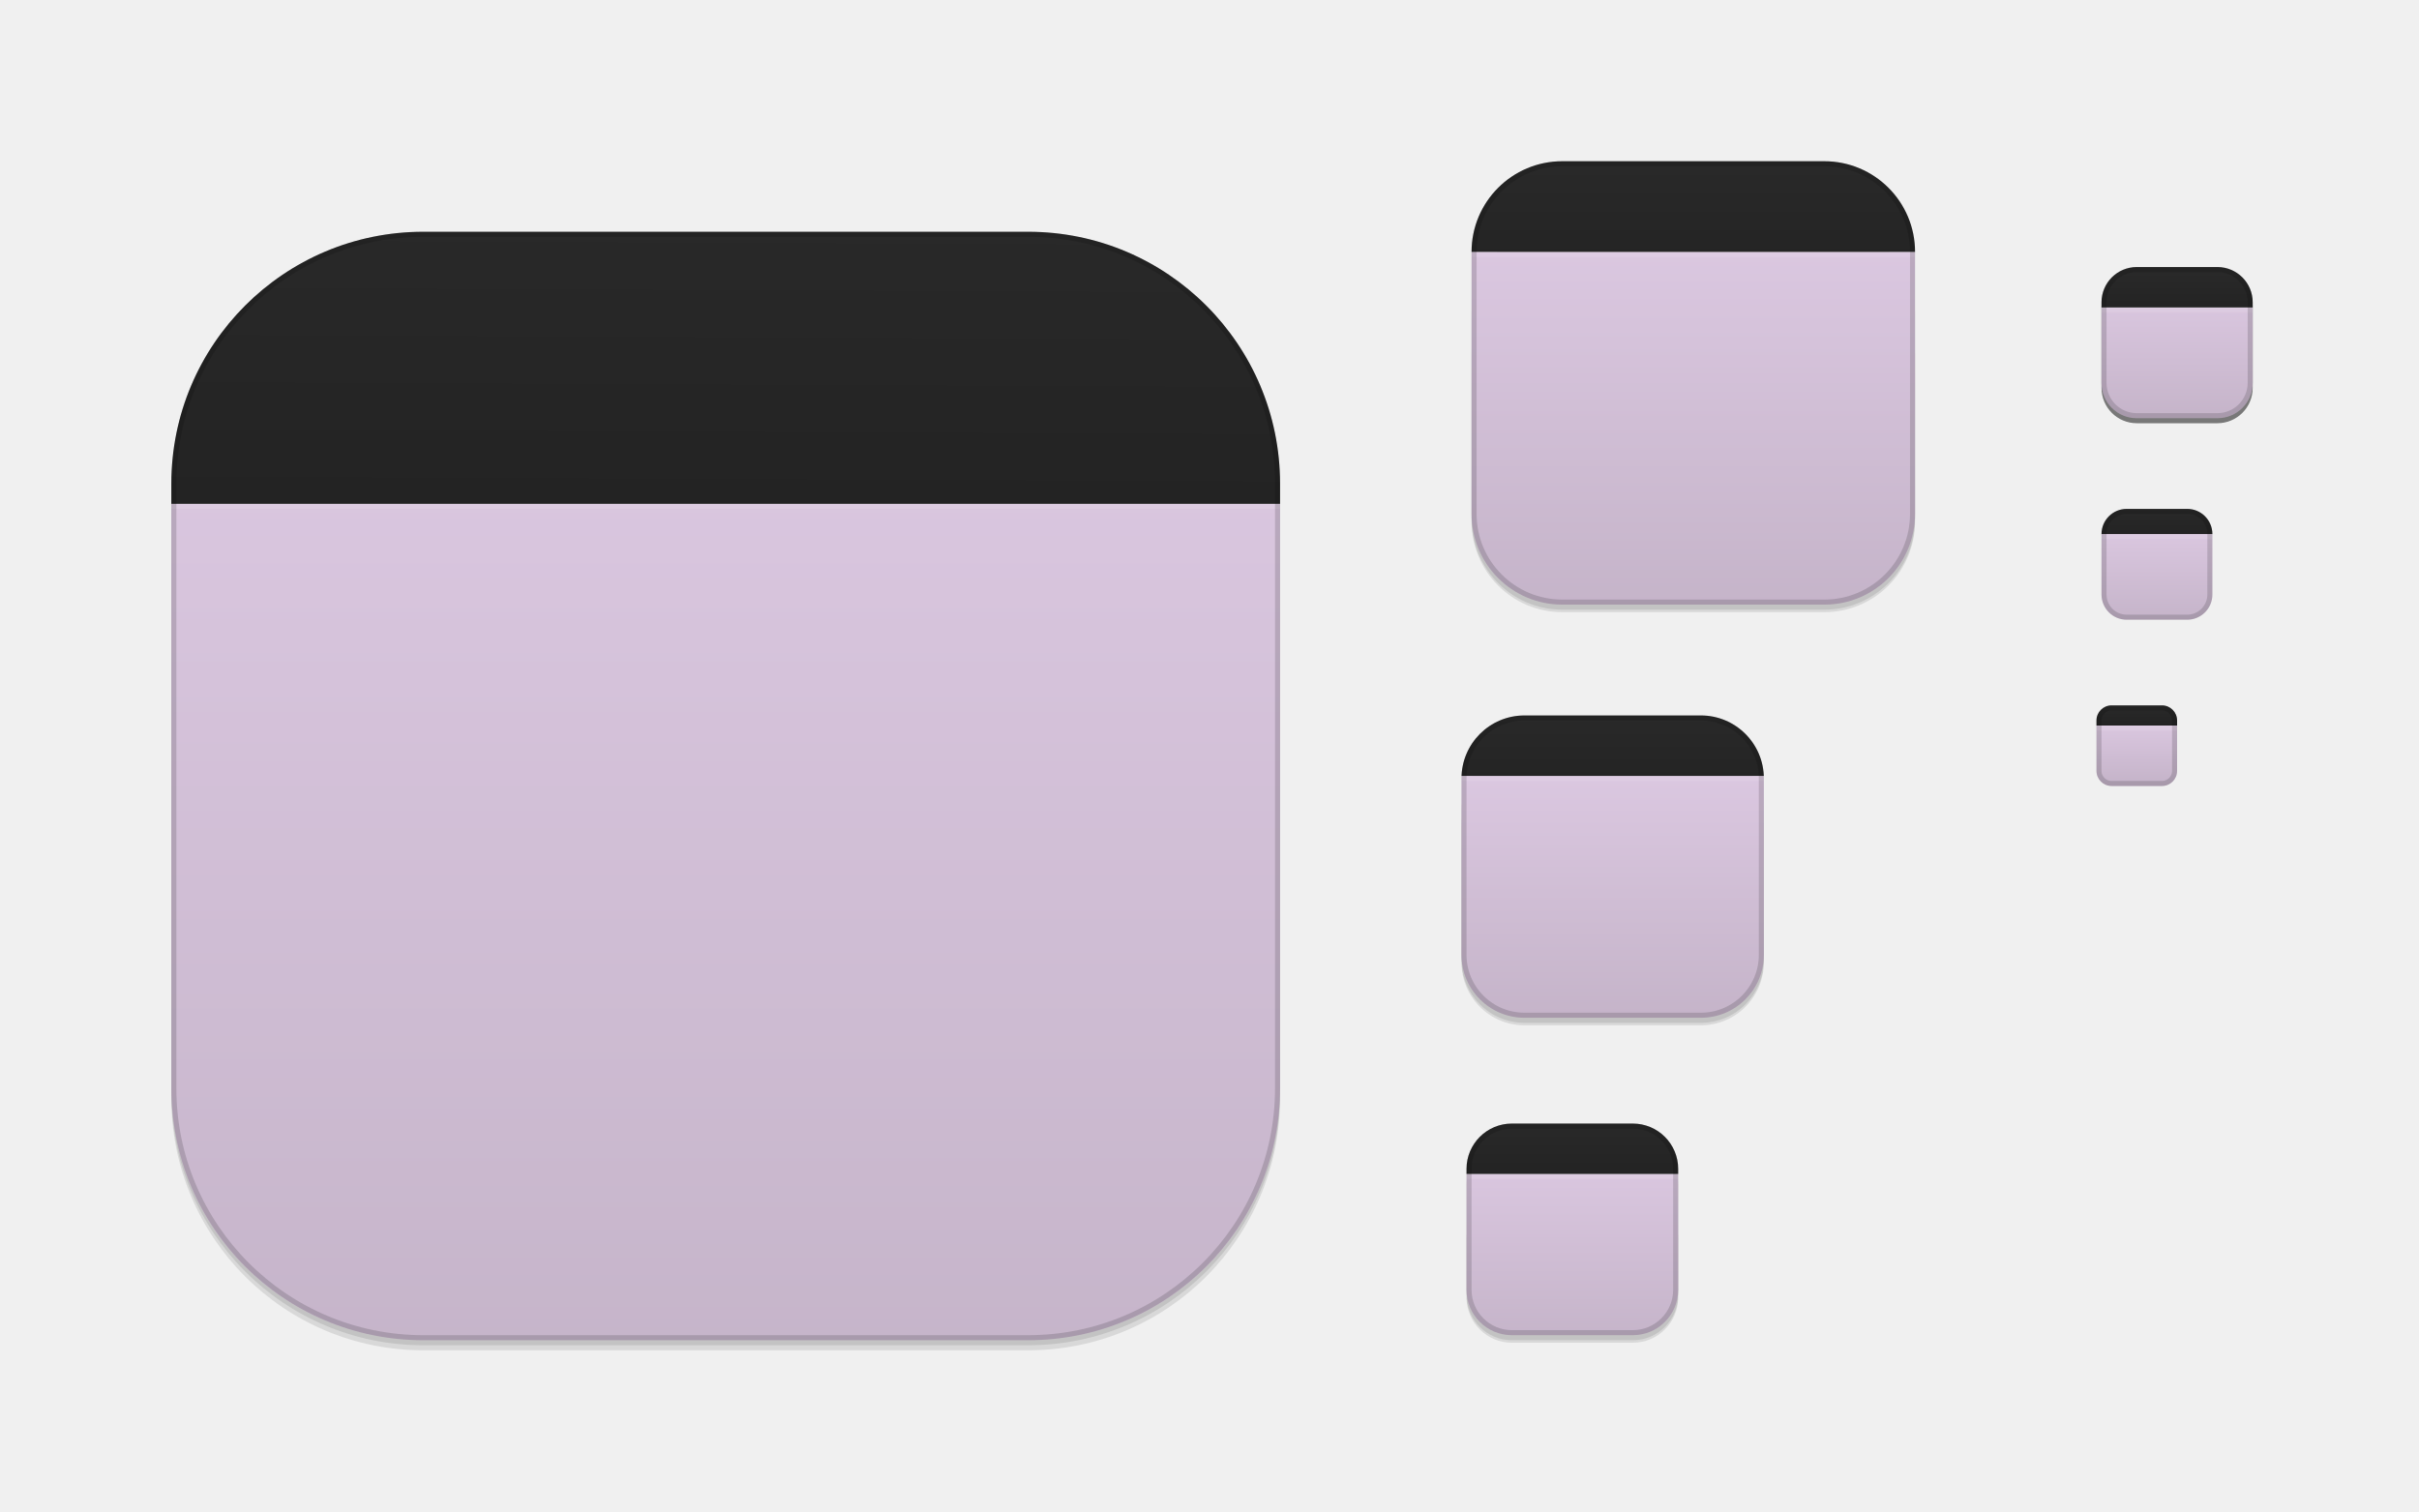
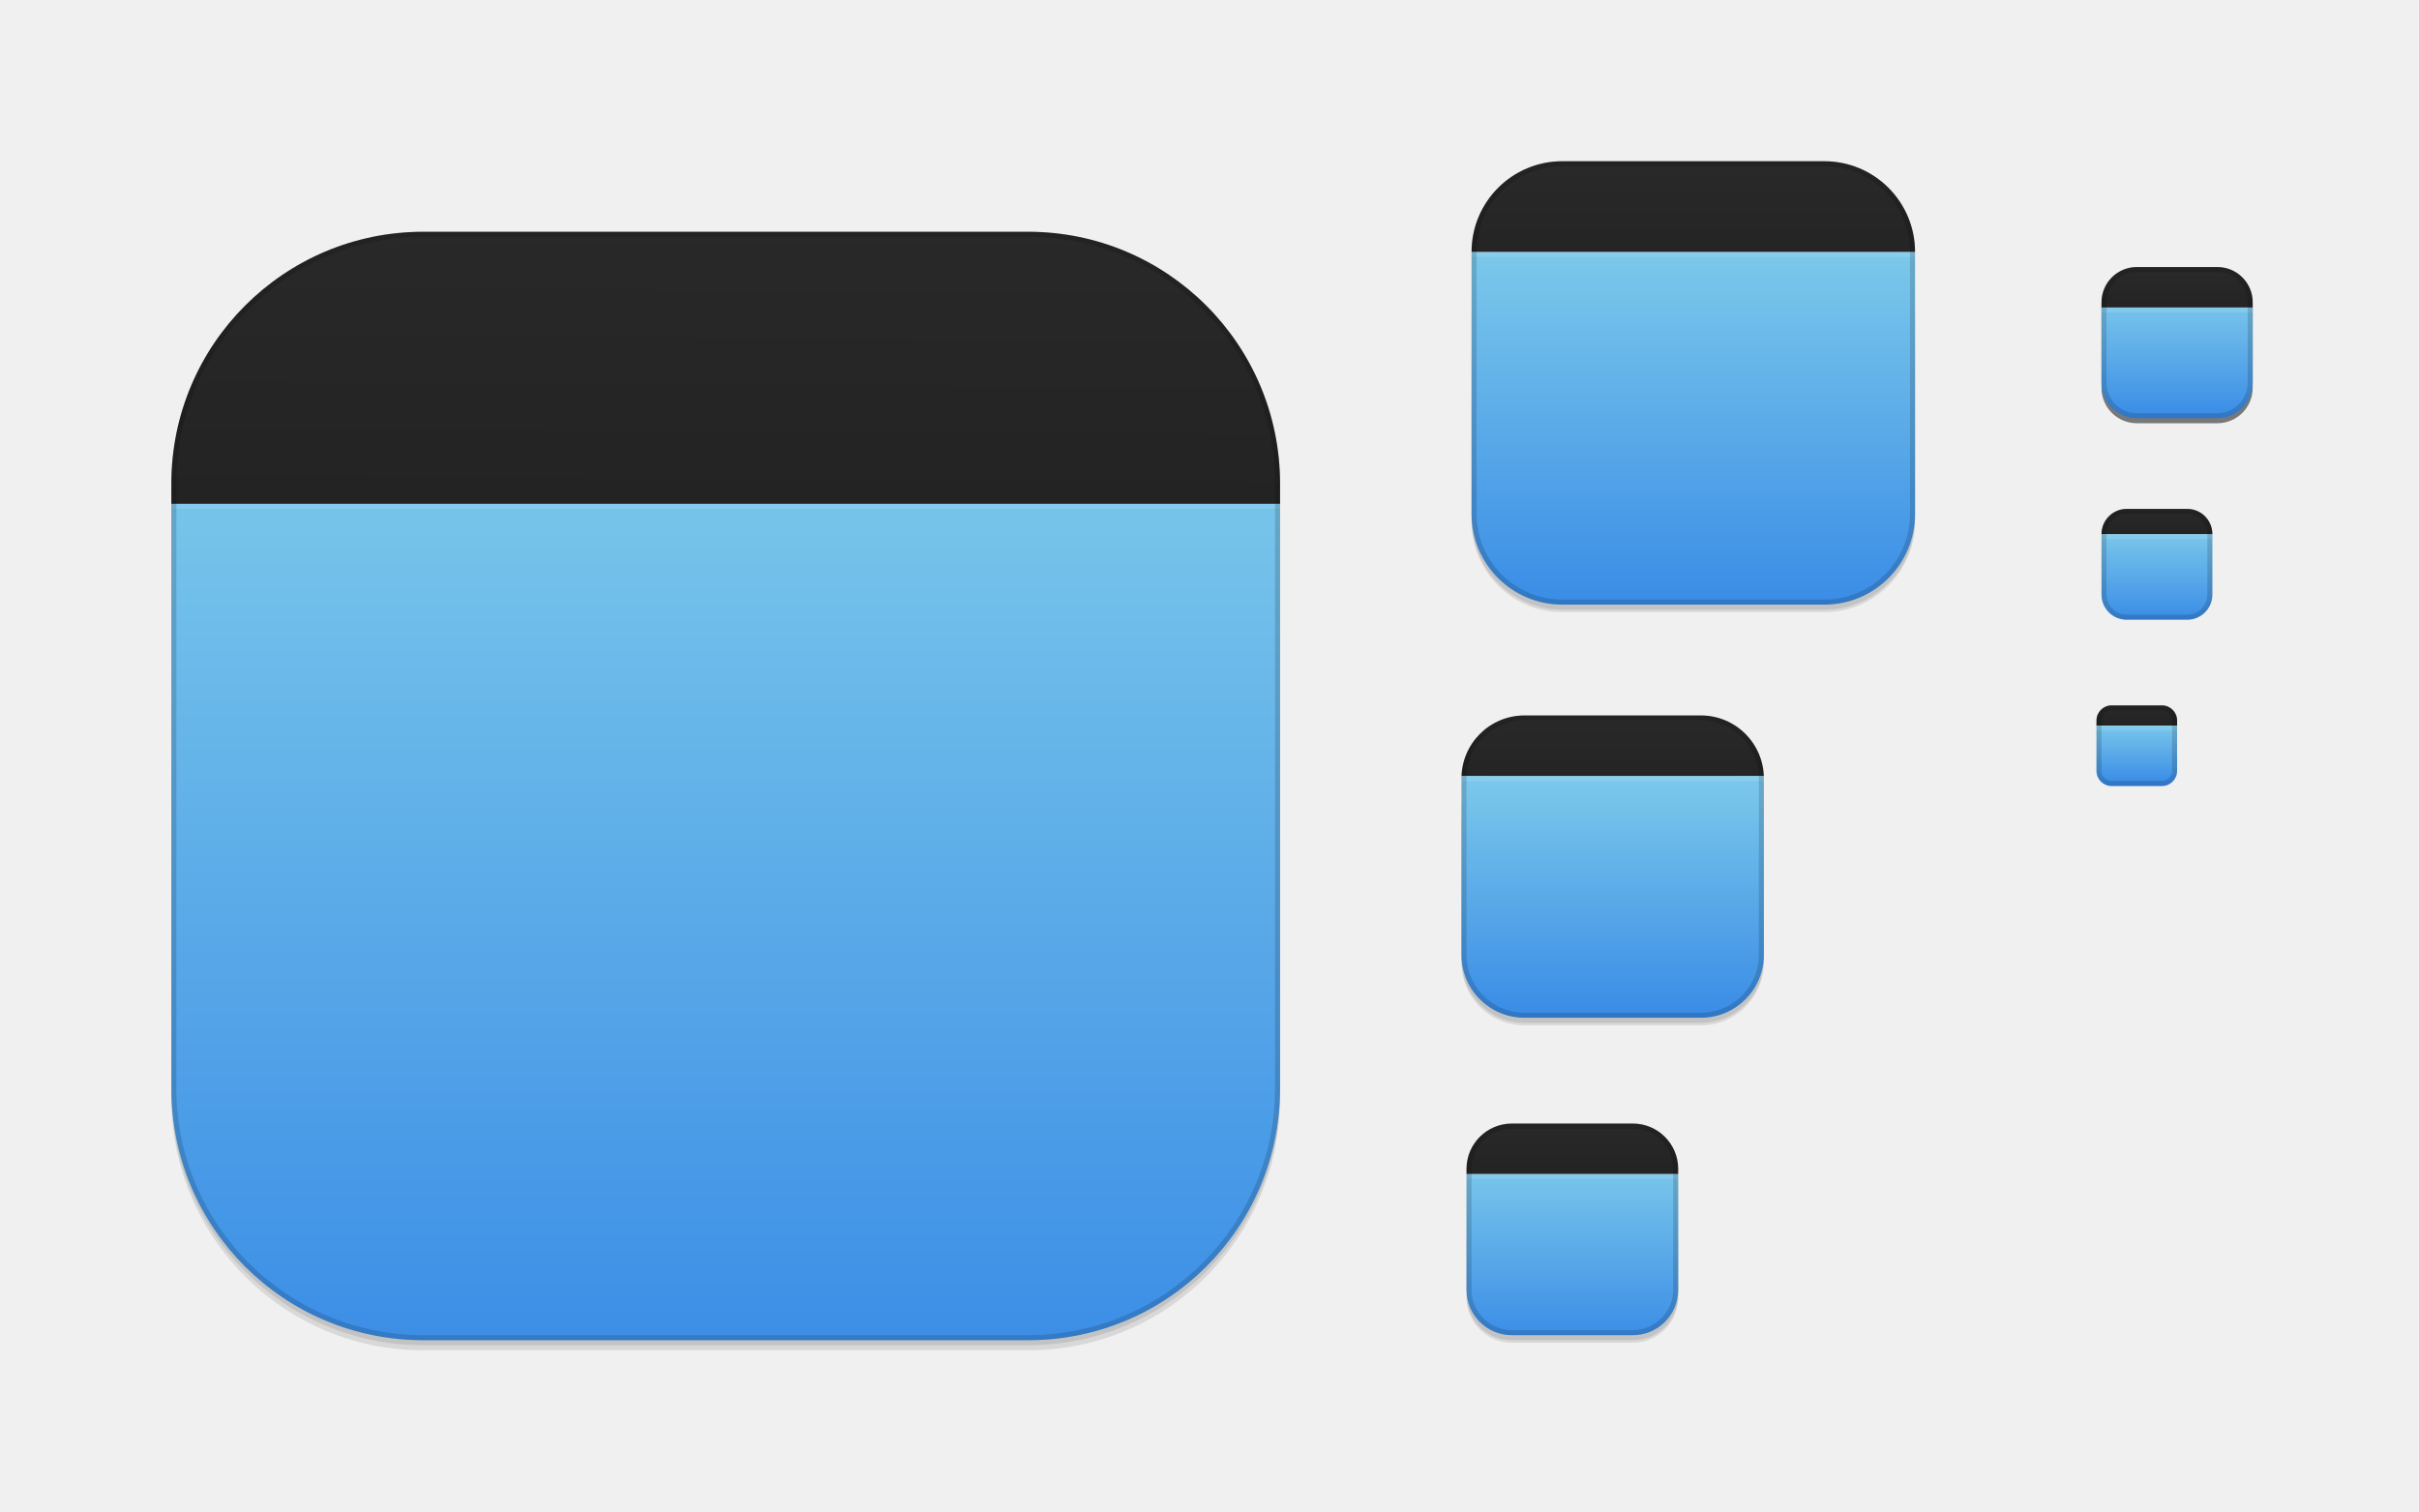
<svg xmlns="http://www.w3.org/2000/svg" xmlns:xlink="http://www.w3.org/1999/xlink" width="480" height="300" id="svg11300" version="1.0" style="display:inline;enable-background:new">
  <defs id="defs3">
    <linearGradient id="linearGradient3870">
      <stop style="stop-color:#292929;stop-opacity:1;" offset="0" id="stop3872" />
      <stop style="stop-color:#111111;stop-opacity:1;" offset="1" id="stop3874" />
    </linearGradient>
    <linearGradient id="outerBackgroundGradient">
-       <stop style="stop-color:#c4b3c8;stop-opacity:1;" offset="0" id="stop3864-8-6" />
-       <stop style="stop-color:#e1cde7;stop-opacity:1;" offset="1" id="stop3866-9-1" />
+       <stop style="stop-color:#3689e6;stop-opacity:1" offset="0" id="stop3864-8-6" />
+       <stop style="stop-color:#90dbec;stop-opacity:1" offset="1" id="stop3866-9-1" />
    </linearGradient>
    <linearGradient xlink:href="#outerBackgroundGradient" id="linearGradient4097" gradientUnits="userSpaceOnUse" x1="264" y1="280" x2="264" y2="40" gradientTransform="matrix(0.06666667,0,0,0.06666667,414.4,137.3333)" />
    <linearGradient xlink:href="#outerBackgroundGradient" id="linearGradient4101" gradientUnits="userSpaceOnUse" gradientTransform="matrix(0.0875,0,0,0.0875,414.9,97.5)" x1="286.857" y1="302.857" x2="286.857" y2="28.571" />
    <linearGradient xlink:href="#outerBackgroundGradient" id="linearGradient4153" gradientUnits="userSpaceOnUse" gradientTransform="matrix(0.1193182,0,0,0.1193182,414.1364,48.22727)" x1="283.81" y1="299.81" x2="283.81" y2="31.619" />
    <linearGradient xlink:href="#outerBackgroundGradient" id="linearGradient4869" gradientUnits="userSpaceOnUse" gradientTransform="matrix(0.175,0,0,0.175,286.8,216)" x1="281.143" y1="297.143" x2="281.143" y2="22.857" />
    <clipPath clipPathUnits="userSpaceOnUse" id="clipPath4891">
      <rect ry="9" y="223" x="307" height="42" width="42" id="rect4893" style="color:#bebebe;fill:url(#linearGradient4895);fill-opacity:1;fill-rule:nonzero;stroke:none;stroke-width:0;marker:none;visibility:visible;display:inline;overflow:visible;enable-background:accumulate" transform="matrix(0,1,-1,0,0,0)" />
    </clipPath>
    <linearGradient xlink:href="#outerBackgroundGradient" id="linearGradient4895" gradientUnits="userSpaceOnUse" gradientTransform="matrix(0.175,0,0,0.175,302.8,216)" x1="144" y1="280" x2="144" y2="40" />
    <clipPath clipPathUnits="userSpaceOnUse" id="clipPath4044">
      <rect ry="4" y="85" x="433" height="22" width="22" id="rect4046" style="color:#bebebe;fill:url(#linearGradient4048);fill-opacity:1;fill-rule:nonzero;stroke:none;stroke-width:0;marker:none;visibility:visible;display:inline;overflow:visible;enable-background:accumulate" />
    </clipPath>
    <linearGradient xlink:href="#outerBackgroundGradient" id="linearGradient4048" gradientUnits="userSpaceOnUse" gradientTransform="matrix(0.0875,0,0,0.0875,430.9,81.5)" x1="149.714" y1="291.429" x2="149.714" y2="40" />
    <clipPath clipPathUnits="userSpaceOnUse" id="clipPath4089">
      <rect style="color:#bebebe;fill:url(#linearGradient4093);fill-opacity:1;fill-rule:nonzero;stroke:none;stroke-width:0;marker:none;visibility:visible;display:inline;overflow:visible;enable-background:accumulate" id="rect4091" width="30" height="30" x="433" y="37" ry="6" />
    </clipPath>
    <linearGradient xlink:href="#outerBackgroundGradient" id="linearGradient4093" gradientUnits="userSpaceOnUse" gradientTransform="matrix(0.1193182,0,0,0.1193182,430.1364,32.22727)" x1="149.714" y1="291.429" x2="149.714" y2="40" />
    <clipPath clipPathUnits="userSpaceOnUse" id="clipPath3855">
      <rect style="color:#bebebe;fill:url(#linearGradient3859);fill-opacity:1;fill-rule:nonzero;stroke:none;stroke-width:0;marker:none;visibility:visible;display:inline;overflow:visible;enable-background:accumulate" id="rect3857" width="16" height="16" x="304" y="212" ry="3" transform="matrix(0,1,-1,0,0,0)" />
    </clipPath>
    <linearGradient xlink:href="#outerBackgroundGradient" id="linearGradient3859" gradientUnits="userSpaceOnUse" gradientTransform="matrix(0.06666667,0,0,0.06666667,302.4,209.3333)" x1="144" y1="280" x2="144" y2="40" />
    <clipPath clipPathUnits="userSpaceOnUse" id="clipPath3862">
      <rect ry="50" y="46" x="34" height="220" width="220" id="rect3864" style="color:#bebebe;fill:url(#linearGradient3866);fill-opacity:1;fill-rule:nonzero;stroke:none;stroke-width:0;marker:none;visibility:visible;display:inline;overflow:visible;enable-background:accumulate" />
    </clipPath>
    <linearGradient xlink:href="#outerBackgroundGradient" id="linearGradient3866" gradientUnits="userSpaceOnUse" gradientTransform="translate(0,-4)" x1="144" y1="280" x2="144" y2="40" />
    <linearGradient xlink:href="#outerBackgroundGradient" id="linearGradient3876" gradientUnits="userSpaceOnUse" gradientTransform="translate(0,-4)" x1="272" y1="288" x2="272" y2="32" />
    <clipPath clipPathUnits="userSpaceOnUse" id="clipPath4187">
      <rect ry="12.5" y="142" x="290" height="60" width="60" id="rect4189" style="color:#bebebe;fill:url(#linearGradient4191);fill-opacity:1;fill-rule:nonzero;stroke:none;stroke-width:0;marker:none;visibility:visible;display:inline;overflow:visible;enable-background:accumulate" />
    </clipPath>
    <linearGradient xlink:href="#outerBackgroundGradient" id="linearGradient4191" gradientUnits="userSpaceOnUse" x1="352" y1="204" x2="352" y2="140" />
    <linearGradient xlink:href="#outerBackgroundGradient" id="linearGradient4197" gradientUnits="userSpaceOnUse" x1="384" y1="124" x2="384" y2="28" />
    <linearGradient xlink:href="#outerBackgroundGradient" id="linearGradient4199" gradientUnits="userSpaceOnUse" x1="352" y1="204" x2="352" y2="140" />
    <clipPath clipPathUnits="userSpaceOnUse" id="clipPath4346">
      <rect style="color:#bebebe;fill:url(#linearGradient4350);fill-opacity:1;fill-rule:nonzero;stroke:none;stroke-width:0;marker:none;visibility:visible;display:inline;overflow:visible;enable-background:accumulate" id="rect4348" width="88" height="88" x="292" y="32" ry="18" />
    </clipPath>
    <linearGradient xlink:href="#outerBackgroundGradient" id="linearGradient4350" gradientUnits="userSpaceOnUse" x1="384" y1="124" x2="384" y2="28" />
    <clipPath clipPathUnits="userSpaceOnUse" id="clipPath3871">
      <rect ry="5" y="101" x="417" height="22" width="22" id="rect3873" style="color:#bebebe;fill:url(#linearGradient3875);fill-opacity:1;fill-rule:nonzero;stroke:none;stroke-width:0;marker:none;visibility:visible;display:inline;overflow:visible;enable-background:accumulate" />
    </clipPath>
    <linearGradient xlink:href="#outerBackgroundGradient" id="linearGradient3875" gradientUnits="userSpaceOnUse" gradientTransform="matrix(0.0875,0,0,0.0875,414.9,97.5)" x1="286.857" y1="302.857" x2="286.857" y2="28.571" />
    <clipPath clipPathUnits="userSpaceOnUse" id="clipPath3881">
      <rect style="color:#bebebe;fill:url(#linearGradient3885);fill-opacity:1;fill-rule:nonzero;stroke:none;stroke-width:0;marker:none;visibility:visible;display:inline;overflow:visible;enable-background:accumulate" id="rect3883" width="30" height="30" x="417" y="53" ry="7" />
    </clipPath>
    <linearGradient xlink:href="#outerBackgroundGradient" id="linearGradient3885" gradientUnits="userSpaceOnUse" gradientTransform="matrix(0.1193182,0,0,0.1193182,414.1364,48.22727)" x1="283.81" y1="299.81" x2="283.81" y2="31.619" />
    <clipPath clipPathUnits="userSpaceOnUse" id="clipPath3848">
      <rect ry="5" y="101" x="417" height="22" width="22" id="rect3850" style="color:#bebebe;fill:url(#linearGradient3852);fill-opacity:1;fill-rule:nonzero;stroke:none;stroke-width:0;marker:none;visibility:visible;display:inline;overflow:visible;enable-background:accumulate" />
    </clipPath>
    <linearGradient xlink:href="#outerBackgroundGradient" id="linearGradient3852" gradientUnits="userSpaceOnUse" gradientTransform="matrix(0.0875,0,0,0.0875,414.9,97.5)" x1="286.857" y1="302.857" x2="286.857" y2="28.571" />
    <clipPath clipPathUnits="userSpaceOnUse" id="clipPath3857">
      <rect style="color:#bebebe;fill:url(#linearGradient3861);fill-opacity:1;fill-rule:nonzero;stroke:none;stroke-width:0;marker:none;visibility:visible;display:inline;overflow:visible;enable-background:accumulate" id="rect3859" width="16" height="16" x="416" y="140" ry="3" />
    </clipPath>
    <linearGradient xlink:href="#outerBackgroundGradient" id="linearGradient3861" gradientUnits="userSpaceOnUse" gradientTransform="matrix(0.06666667,0,0,0.06666667,414.4,137.3333)" x1="264" y1="280" x2="264" y2="40" />
    <clipPath clipPathUnits="userSpaceOnUse" id="clipPath3867">
      <rect style="color:#bebebe;fill:url(#linearGradient3871);fill-opacity:1;fill-rule:nonzero;stroke:none;stroke-width:0;marker:none;visibility:visible;display:inline;overflow:visible;enable-background:accumulate" id="rect3869" width="30" height="30" x="417" y="53" ry="7" />
    </clipPath>
    <linearGradient xlink:href="#outerBackgroundGradient" id="linearGradient3871" gradientUnits="userSpaceOnUse" gradientTransform="matrix(0.1193182,0,0,0.1193182,414.1364,48.22727)" x1="283.81" y1="299.81" x2="283.81" y2="31.619" />
    <clipPath clipPathUnits="userSpaceOnUse" id="clipPath3878">
      <rect transform="scale(1,-1)" ry="9" y="-265" x="291" height="42" width="42" id="rect3880" style="color:#bebebe;fill:url(#linearGradient3882);fill-opacity:1;fill-rule:nonzero;stroke:none;stroke-width:0;marker:none;visibility:visible;display:inline;overflow:visible;enable-background:accumulate" />
    </clipPath>
    <linearGradient xlink:href="#outerBackgroundGradient" id="linearGradient3882" gradientUnits="userSpaceOnUse" gradientTransform="matrix(0.175,0,0,-0.175,286.8,-216)" x1="281.143" y1="297.143" x2="281.143" y2="22.857" />
    <clipPath clipPathUnits="userSpaceOnUse" id="clipPath3890">
      <rect ry="12.5" y="142" x="290" height="60" width="60" id="rect3892" style="color:#bebebe;fill:url(#linearGradient3894);fill-opacity:1;fill-rule:nonzero;stroke:none;stroke-width:0;marker:none;visibility:visible;display:inline;overflow:visible;enable-background:accumulate" />
    </clipPath>
    <linearGradient xlink:href="#outerBackgroundGradient" id="linearGradient3894" gradientUnits="userSpaceOnUse" x1="352" y1="204" x2="352" y2="140" />
    <clipPath clipPathUnits="userSpaceOnUse" id="clipPath3905">
      <rect style="color:#bebebe;fill:url(#linearGradient3909);fill-opacity:1;fill-rule:nonzero;stroke:none;stroke-width:0;marker:none;visibility:visible;display:inline;overflow:visible;enable-background:accumulate" id="rect3907" width="88" height="88" x="292" y="32" ry="18" />
    </clipPath>
    <linearGradient xlink:href="#outerBackgroundGradient" id="linearGradient3909" gradientUnits="userSpaceOnUse" x1="384" y1="124" x2="384" y2="28" />
    <clipPath clipPathUnits="userSpaceOnUse" id="clipPath3921">
      <rect ry="50" y="46" x="34" height="220" width="220" id="rect3923" style="color:#bebebe;fill:url(#linearGradient3925);fill-opacity:1;fill-rule:nonzero;stroke:none;stroke-width:0;marker:none;visibility:visible;display:inline;overflow:visible;enable-background:accumulate" />
    </clipPath>
    <linearGradient xlink:href="#outerBackgroundGradient" id="linearGradient3925" gradientUnits="userSpaceOnUse" gradientTransform="translate(0,-4)" x1="272" y1="288" x2="272" y2="32" />
    <linearGradient xlink:href="#outerBackgroundGradient" id="linearGradient3103" gradientUnits="userSpaceOnUse" gradientTransform="translate(0,-4)" x1="272" y1="288" x2="272" y2="32" />
    <linearGradient xlink:href="#outerBackgroundGradient" id="linearGradient3109" gradientUnits="userSpaceOnUse" x1="352" y1="204" x2="352" y2="140" />
    <linearGradient xlink:href="#linearGradient3870" id="linearGradient3877" x1="256" y1="44" x2="255" y2="269" gradientUnits="userSpaceOnUse" />
    <linearGradient xlink:href="#linearGradient3870" id="linearGradient3886" x1="432" y1="54" x2="432" y2="84" gradientUnits="userSpaceOnUse" />
    <linearGradient xlink:href="#linearGradient3870" id="linearGradient3888" x1="428" y1="101" x2="428" y2="123" gradientUnits="userSpaceOnUse" />
    <linearGradient xlink:href="#linearGradient3870" id="linearGradient3890" x1="424" y1="140" x2="424" y2="156" gradientUnits="userSpaceOnUse" />
    <linearGradient xlink:href="#linearGradient3870" id="linearGradient3892" x1="312" y1="223" x2="312" y2="265" gradientUnits="userSpaceOnUse" />
    <linearGradient xlink:href="#linearGradient3870" id="linearGradient3895" x1="320" y1="142" x2="320" y2="202" gradientUnits="userSpaceOnUse" />
    <linearGradient xlink:href="#linearGradient3870" id="linearGradient3897" x1="292" y1="33" x2="292" y2="120" gradientUnits="userSpaceOnUse" />
  </defs>
  <g style="display:inline" id="layer1">
    <g style="display:none" id="layer7">
      <text y="19.745" xml:space="preserve" x="15.007" style="font-size:18px;font-style:normal;font-variant:normal;font-weight:normal;font-stretch:normal;fill:#000000;fill-opacity:1;stroke:none;display:inline;enable-background:new;font-family:DejaVu Sans;-inkscape-font-specification:DejaVu Sans" id="context">
        <tspan style="font-style:normal;font-variant:normal;font-weight:normal;font-stretch:normal;font-family:DejaVu Sans;-inkscape-font-specification:DejaVu Sans" y="19.745" x="15.007" id="tspan3933">places</tspan>
      </text>
      <text y="19.745" xml:space="preserve" x="122.488" style="font-size:18px;font-style:normal;font-variant:normal;font-weight:bold;font-stretch:normal;text-align:start;line-height:125%;writing-mode:lr-tb;text-anchor:start;fill:#000000;fill-opacity:1;stroke:none;display:inline;enable-background:new;font-family:DejaVu Sans;-inkscape-font-specification:DejaVu Sans Bold" id="icon-name">
        <tspan style="font-size:18px;font-style:normal;font-variant:normal;font-weight:bold;font-stretch:normal;font-family:DejaVu Sans;-inkscape-font-specification:DejaVu Sans Bold" y="19.745" x="122.488" id="tspan3937">user-desktop</tspan>
      </text>
      <rect style="fill:#eeeeec;fill-opacity:1;fill-rule:nonzero;stroke:none;stroke-width:2;marker:none;visibility:visible;display:inline;overflow:visible;enable-background:accumulate" id="rect16x16" width="16" height="16" x="416" y="140" />
      <rect style="fill:#d4d4d4;fill-opacity:1;fill-rule:nonzero;stroke:none;stroke-width:2;marker:none;visibility:visible;display:inline;overflow:visible;enable-background:accumulate" id="rect24x24" width="24" height="24" x="416" y="100" />
      <rect style="fill:#eeeeec;fill-opacity:1;fill-rule:nonzero;stroke:none;stroke-width:2;marker:none;visibility:visible;display:inline;overflow:visible;enable-background:accumulate" id="rect32x32" width="32" height="32" x="416" y="52" />
      <rect y="101" x="417" height="22" width="22" id="rect22x22" style="fill:#eeeeec;fill-opacity:1;fill-rule:nonzero;stroke:none;stroke-width:2;marker:none;visibility:visible;display:inline;overflow:visible;enable-background:accumulate" />
      <rect y="220" x="288" height="48" width="48" id="rect48x48" style="fill:#eeeeec;fill-opacity:1;fill-rule:nonzero;stroke:none;stroke-width:2;marker:none;visibility:visible;display:inline;overflow:visible;enable-background:accumulate" />
      <rect style="fill:#eeeeec;fill-opacity:1;fill-rule:nonzero;stroke:none;stroke-width:2;marker:none;visibility:visible;display:inline;overflow:visible;enable-background:accumulate" id="rect256x256" width="256" height="256" x="16" y="28" />
      <rect style="fill:#eeeeec;fill-opacity:1;fill-rule:nonzero;stroke:none;stroke-width:2;marker:none;visibility:visible;display:inline;overflow:visible;enable-background:accumulate" id="rect64x64" width="64" height="64" x="288" y="140" />
      <rect style="fill:#eeeeec;fill-opacity:1;fill-rule:nonzero;stroke:none;stroke-width:2;marker:none;visibility:visible;display:inline;overflow:visible;enable-background:accumulate" id="rect96x96" width="96" height="96" x="288" y="28" />
    </g>
    <g id="layer4" style="display:inline">
      <rect style="opacity:0.0;color:#bebebe;fill:#000000;fill-opacity:1;stroke:#000000;stroke-width:1;stroke-miterlimit:4;stroke-opacity:1;stroke-dasharray:none;marker:none;visibility:visible;display:inline;overflow:visible;enable-background:accumulate" id="rect4156" width="42" height="42" x="-266.5" y="291" ry="9" transform="matrix(0,-1,1,0,0,0)" />
      <rect transform="matrix(0,-1,1,0,0,0)" ry="9" y="291" x="-266.5" height="42" width="40" id="rect4183" style="opacity:0.1;color:#bebebe;fill:#000000;fill-opacity:1;stroke:none;stroke-width:1;marker:none;visibility:visible;display:inline;overflow:visible;enable-background:accumulate" />
      <rect ry="9" y="237" x="291" height="29" width="42" id="rect4144" style="opacity:0.1;color:#bebebe;fill:#000000;fill-opacity:1;fill-rule:nonzero;stroke:none;stroke-width:0;marker:none;visibility:visible;display:inline;overflow:visible;enable-background:accumulate" />
      <rect style="opacity:0.0;color:#bebebe;fill:#000000;fill-opacity:1;fill-rule:nonzero;stroke:#000000;stroke-width:1;stroke-miterlimit:4;stroke-opacity:1;stroke-dasharray:none;marker:none;visibility:visible;display:inline;overflow:visible;enable-background:accumulate" id="rect4340" width="88" height="88" x="292" y="33.5" ry="18" />
      <rect ry="18" y="52.5" x="292" height="69" width="88" id="rect4338" style="opacity:0.1;color:#bebebe;fill:#000000;fill-opacity:1;fill-rule:nonzero;stroke:none;stroke-width:0;marker:none;visibility:visible;display:inline;overflow:visible;enable-background:accumulate" />
      <rect style="opacity:0.1;color:#bebebe;fill:#000000;fill-opacity:1;fill-rule:nonzero;stroke:none;stroke-width:0;marker:none;visibility:visible;display:inline;overflow:visible;enable-background:accumulate" id="rect4335" width="88" height="76.5" x="292" y="44.5" ry="18" />
      <rect style="opacity:0.0;color:#bebebe;fill:#000000;fill-opacity:1;fill-rule:nonzero;stroke:#000000;stroke-width:1;stroke-miterlimit:4;stroke-opacity:1;stroke-dasharray:none;marker:none;visibility:visible;display:inline;overflow:visible;enable-background:accumulate" id="rect4214" width="60" height="60" x="290" y="143.5" ry="12.5" />
      <rect ry="12.5" y="151.5" x="290" height="52" width="60" id="rect4206" style="opacity:0.1;color:#bebebe;fill:#000000;fill-opacity:1;fill-rule:nonzero;stroke:none;stroke-width:0;marker:none;visibility:visible;display:inline;overflow:visible;enable-background:accumulate" />
      <rect style="opacity:0.1;color:#bebebe;fill:#000000;fill-opacity:1;fill-rule:nonzero;stroke:none;stroke-width:0;marker:none;visibility:visible;display:inline;overflow:visible;enable-background:accumulate" id="rect4212" width="60" height="54.5" x="290" y="148.5" ry="12.5" />
      <rect style="opacity:0.5;color:#bebebe;fill:#000000;fill-opacity:1;fill-rule:nonzero;stroke:none;stroke-width:0;marker:none;visibility:visible;display:inline;overflow:visible;enable-background:accumulate" id="rect4058" width="30" height="30" x="417" y="54" ry="7" />
      <rect ry="50" y="48" x="34" height="220" width="220" id="rect3872" style="opacity:0.0;color:#bebebe;fill:#000000;fill-opacity:1;fill-rule:nonzero;stroke:#000000;stroke-width:2;stroke-miterlimit:4;stroke-opacity:1;stroke-dasharray:none;marker:none;visibility:visible;display:inline;overflow:visible;enable-background:accumulate" />
      <rect style="opacity:0.1;color:#bebebe;fill:#000000;fill-opacity:1;fill-rule:nonzero;stroke:none;stroke-width:0;marker:none;visibility:visible;display:inline;overflow:visible;enable-background:accumulate" id="rect3870" width="220" height="220" x="34" y="48" ry="50" />
      <rect ry="50" y="47" x="34" height="220" width="220" id="rect3868" style="opacity:0.1;color:#bebebe;fill:#000000;fill-opacity:1;fill-rule:nonzero;stroke:none;stroke-width:0;marker:none;visibility:visible;display:inline;overflow:visible;enable-background:accumulate" />
    </g>
    <g id="layer2" style="display:inline">
      <path style="color:#bebebe;fill:url(#linearGradient3103);fill-opacity:1;fill-rule:nonzero;stroke:none;stroke-width:0;marker:none;visibility:visible;display:inline;overflow:visible;enable-background:accumulate" d="M 34 100 L 34 216 C 34 243.7 56.3 266 84 266 L 204 266 C 231.7 266 254 243.7 254 216 L 254 100 L 34 100 z " id="rect4040" />
      <path style="color:#bebebe;fill:url(#linearGradient4097);fill-opacity:1;fill-rule:nonzero;stroke:none;stroke-width:0;marker:none;visibility:visible;display:inline;overflow:visible;enable-background:accumulate" d="M 416 144 L 416 153 C 416 154.662 417.338 156 419 156 L 429 156 C 430.662 156 432 154.662 432 153 L 432 144 L 416 144 z " id="rect4095" />
      <path style="color:#bebebe;fill:url(#linearGradient4101);fill-opacity:1;fill-rule:nonzero;stroke:none;stroke-width:0;marker:none;visibility:visible;display:inline;overflow:visible;enable-background:accumulate" d="M 417 106 L 417 118 C 417 120.77 419.23 123 422 123 L 434 123 C 436.77 123 439 120.77 439 118 L 439 106 L 417 106 z " id="rect4099" />
      <path style="color:#bebebe;fill:url(#linearGradient4153);fill-opacity:1;fill-rule:nonzero;stroke:none;stroke-width:0;marker:none;visibility:visible;display:inline;overflow:visible;enable-background:accumulate" d="M 417 61 L 417 76 C 417 79.878 420.122 83 424 83 L 440 83 C 443.878 83 447 79.878 447 76 L 447 61 L 417 61 z " id="rect4151" />
      <path style="color:#bebebe;fill:url(#linearGradient4869);fill-opacity:1;fill-rule:nonzero;stroke:none;stroke-width:0;marker:none;visibility:visible;display:inline;overflow:visible;enable-background:accumulate" d="M 291 233 L 291 256 C 291 260.986 295.014 265 300 265 L 324 265 C 328.986 265 333 260.986 333 256 L 333 233 L 291 233 z " id="rect4783" />
      <path style="color:#bebebe;fill:url(#linearGradient4197);fill-opacity:1;fill-rule:nonzero;stroke:none;stroke-width:0;marker:none;visibility:visible;display:inline;overflow:visible;enable-background:accumulate" d="M 292 50 L 292 102 C 292 111.972 300.028 120 310 120 L 362 120 C 371.972 120 380 111.972 380 102 L 380 50 L 292 50 z " id="rect4511" />
      <path style="color:#bebebe;fill:url(#linearGradient3109);fill-opacity:1;fill-rule:nonzero;stroke:none;stroke-width:0;marker:none;visibility:visible;display:inline;overflow:visible;enable-background:accumulate" d="M 290.031 154 C 290.025 154.167 290 154.331 290 154.5 L 290 189.5 C 290 196.425 295.575 202 302.5 202 L 337.5 202 C 344.425 202 350 196.425 350 189.5 L 350 154.5 C 350 154.331 349.975 154.167 349.969 154 L 290.031 154 z " id="rect4515" />
      <rect clip-path="url(#clipPath3857)" y="140" x="416" height="4" width="16" id="rect3945" style="display:inline;enable-background:new;opacity:0.1;color:#000000;fill:#ffffff;fill-opacity:1;fill-rule:nonzero;stroke:none;marker:none;visibility:visible;overflow:visible" transform="translate(0,1)" />
      <rect clip-path="url(#clipPath3848)" style="display:inline;enable-background:new;opacity:0.1;color:#000000;fill:#ffffff;fill-opacity:1;fill-rule:nonzero;stroke:none;marker:none;visibility:visible;overflow:visible" id="rect3947" width="22" height="5" x="417" y="101" transform="translate(0,1)" />
      <rect clip-path="url(#clipPath3890)" y="142" x="290" height="12" width="60" id="rect3949" style="display:inline;enable-background:new;opacity:0.1;color:#000000;fill:#ffffff;fill-opacity:1;fill-rule:nonzero;stroke:none;marker:none;visibility:visible;overflow:visible" transform="translate(0,1)" />
      <rect clip-path="url(#clipPath3905)" y="32" x="292" height="18" width="88" id="rect3951" style="display:inline;enable-background:new;opacity:0.1;color:#000000;fill:#ffffff;fill-opacity:1;fill-rule:nonzero;stroke:none;marker:none;visibility:visible;overflow:visible" transform="translate(0,1)" />
      <rect clip-path="url(#clipPath3878)" y="223" x="291" height="10" width="42" id="rect3953" style="display:inline;enable-background:new;opacity:0.1;color:#000000;fill:#ffffff;fill-opacity:1;fill-rule:nonzero;stroke:none;marker:none;visibility:visible;overflow:visible" transform="translate(0,1)" />
      <rect clip-path="url(#clipPath3867)" ry="0" y="53" x="417" height="8" width="30" id="rect3955" style="display:inline;enable-background:new;opacity:0.1;color:#000000;fill:#ffffff;fill-opacity:1;fill-rule:nonzero;stroke:none;marker:none;visibility:visible;overflow:visible" transform="translate(0,1)" />
      <rect clip-path="url(#clipPath3921)" y="44" x="32" height="56" width="224" id="rect3957" style="display:inline;enable-background:new;opacity:0.1;color:#000000;fill:#ffffff;fill-opacity:1;fill-rule:nonzero;stroke:none;marker:none;visibility:visible;overflow:visible" transform="translate(0,1)" />
      <rect style="display:inline;enable-background:new;opacity:1;color:#000000;fill:url(#linearGradient3890);fill-opacity:1;fill-rule:nonzero;stroke:none;marker:none;visibility:visible;overflow:visible" id="rect3841" width="16" height="4" x="416" y="140" clip-path="url(#clipPath3857)" />
      <rect y="101" x="417" height="5" width="22" id="rect3843" style="display:inline;enable-background:new;color:#000000;fill:url(#linearGradient3888);fill-opacity:1;fill-rule:nonzero;stroke:none;marker:none;visibility:visible;overflow:visible;opacity:1" clip-path="url(#clipPath3848)" />
      <rect style="display:inline;enable-background:new;color:#000000;fill:url(#linearGradient3895);fill-opacity:1;fill-rule:nonzero;stroke:none;marker:none;visibility:visible;overflow:visible;opacity:1" id="rect3884" width="60" height="12" x="290" y="142" clip-path="url(#clipPath3890)" />
      <rect style="display:inline;enable-background:new;color:#000000;fill:url(#linearGradient3897);fill-opacity:1;fill-rule:nonzero;stroke:none;marker:none;visibility:visible;overflow:visible;opacity:1" id="rect3897" width="88" height="18" x="292" y="32" clip-path="url(#clipPath3905)" />
      <rect style="display:inline;enable-background:new;color:#000000;fill:url(#linearGradient3892);fill-opacity:1;fill-rule:nonzero;stroke:none;marker:none;visibility:visible;overflow:visible;opacity:1" id="rect3874" width="42" height="10" x="291" y="223" clip-path="url(#clipPath3878)" />
      <rect style="display:inline;enable-background:new;color:#000000;fill:url(#linearGradient3886);fill-opacity:1;fill-rule:nonzero;stroke:none;marker:none;visibility:visible;overflow:visible;opacity:1" id="rect3863" width="30" height="8" x="417" y="53" ry="0" clip-path="url(#clipPath3867)" />
      <rect style="display:inline;enable-background:new;color:#000000;fill:url(#linearGradient3877);fill-opacity:1;fill-rule:nonzero;stroke:none;marker:none;visibility:visible;overflow:visible;opacity:1" id="rect3913" width="224" height="56" x="32" y="44" clip-path="url(#clipPath3921)" />
    </g>
    <g id="layer6" style="display:inline" />
    <g id="layer5" style="display:inline">
      <rect ry="9" y="307" x="-265" height="42" width="42" id="rect4884" style="opacity:0.15;color:#bebebe;fill:none;stroke:#000000;stroke-width:2;stroke-miterlimit:4;stroke-opacity:1;stroke-dasharray:none;marker:none;visibility:visible;display:inline;overflow:visible;enable-background:accumulate" transform="matrix(0,1,1,0,-16,488)" clip-path="url(#clipPath4891)" />
      <rect style="opacity:0.15;color:#bebebe;fill:none;stroke:#000000;stroke-width:2;stroke-miterlimit:4;stroke-opacity:1;stroke-dasharray:none;marker:none;visibility:visible;display:inline;overflow:visible;enable-background:accumulate" id="rect5311" width="16" height="16" x="-228" y="304" ry="3" clip-path="url(#clipPath3855)" transform="matrix(0,-1,1,0,112,-72)" />
      <rect ry="50" y="46" x="34" height="220" width="220" id="rect3858" style="opacity:0.15;color:#bebebe;fill:none;stroke:#000000;stroke-width:2;stroke-miterlimit:4;stroke-opacity:1;stroke-dasharray:none;marker:none;visibility:visible;display:inline;overflow:visible;enable-background:accumulate" clip-path="url(#clipPath3862)" />
      <rect ry="12.5" y="142" x="290" height="60" width="60" id="rect4175" style="opacity:0.15;color:#bebebe;fill:none;stroke:#000000;stroke-width:2;stroke-miterlimit:4;stroke-opacity:1;stroke-dasharray:none;marker:none;visibility:visible;display:inline;overflow:visible;enable-background:accumulate" clip-path="url(#clipPath4187)" />
      <rect style="opacity:0.15;color:#bebebe;fill:none;stroke:#000000;stroke-width:2;stroke-miterlimit:4;stroke-opacity:1;stroke-dasharray:none;marker:none;visibility:visible;display:inline;overflow:visible;enable-background:accumulate" id="rect4342" width="88" height="88" x="292" y="32" ry="18" clip-path="url(#clipPath4346)" />
      <rect ry="5" y="101" x="417" height="22" width="22" id="rect3866" style="opacity:0.15;color:#bebebe;fill:none;stroke:#000000;stroke-width:2;stroke-miterlimit:4;stroke-opacity:1;stroke-dasharray:none;marker:none;visibility:visible;display:inline;overflow:visible;enable-background:accumulate" clip-path="url(#clipPath3871)" />
      <rect style="opacity:0.15;color:#bebebe;fill:none;stroke:#000000;stroke-width:2;stroke-miterlimit:4;stroke-opacity:1;stroke-dasharray:none;marker:none;visibility:visible;display:inline;overflow:visible;enable-background:accumulate" id="rect3877" width="30" height="30" x="417" y="53" ry="7" clip-path="url(#clipPath3881)" />
    </g>
  </g>
</svg>
